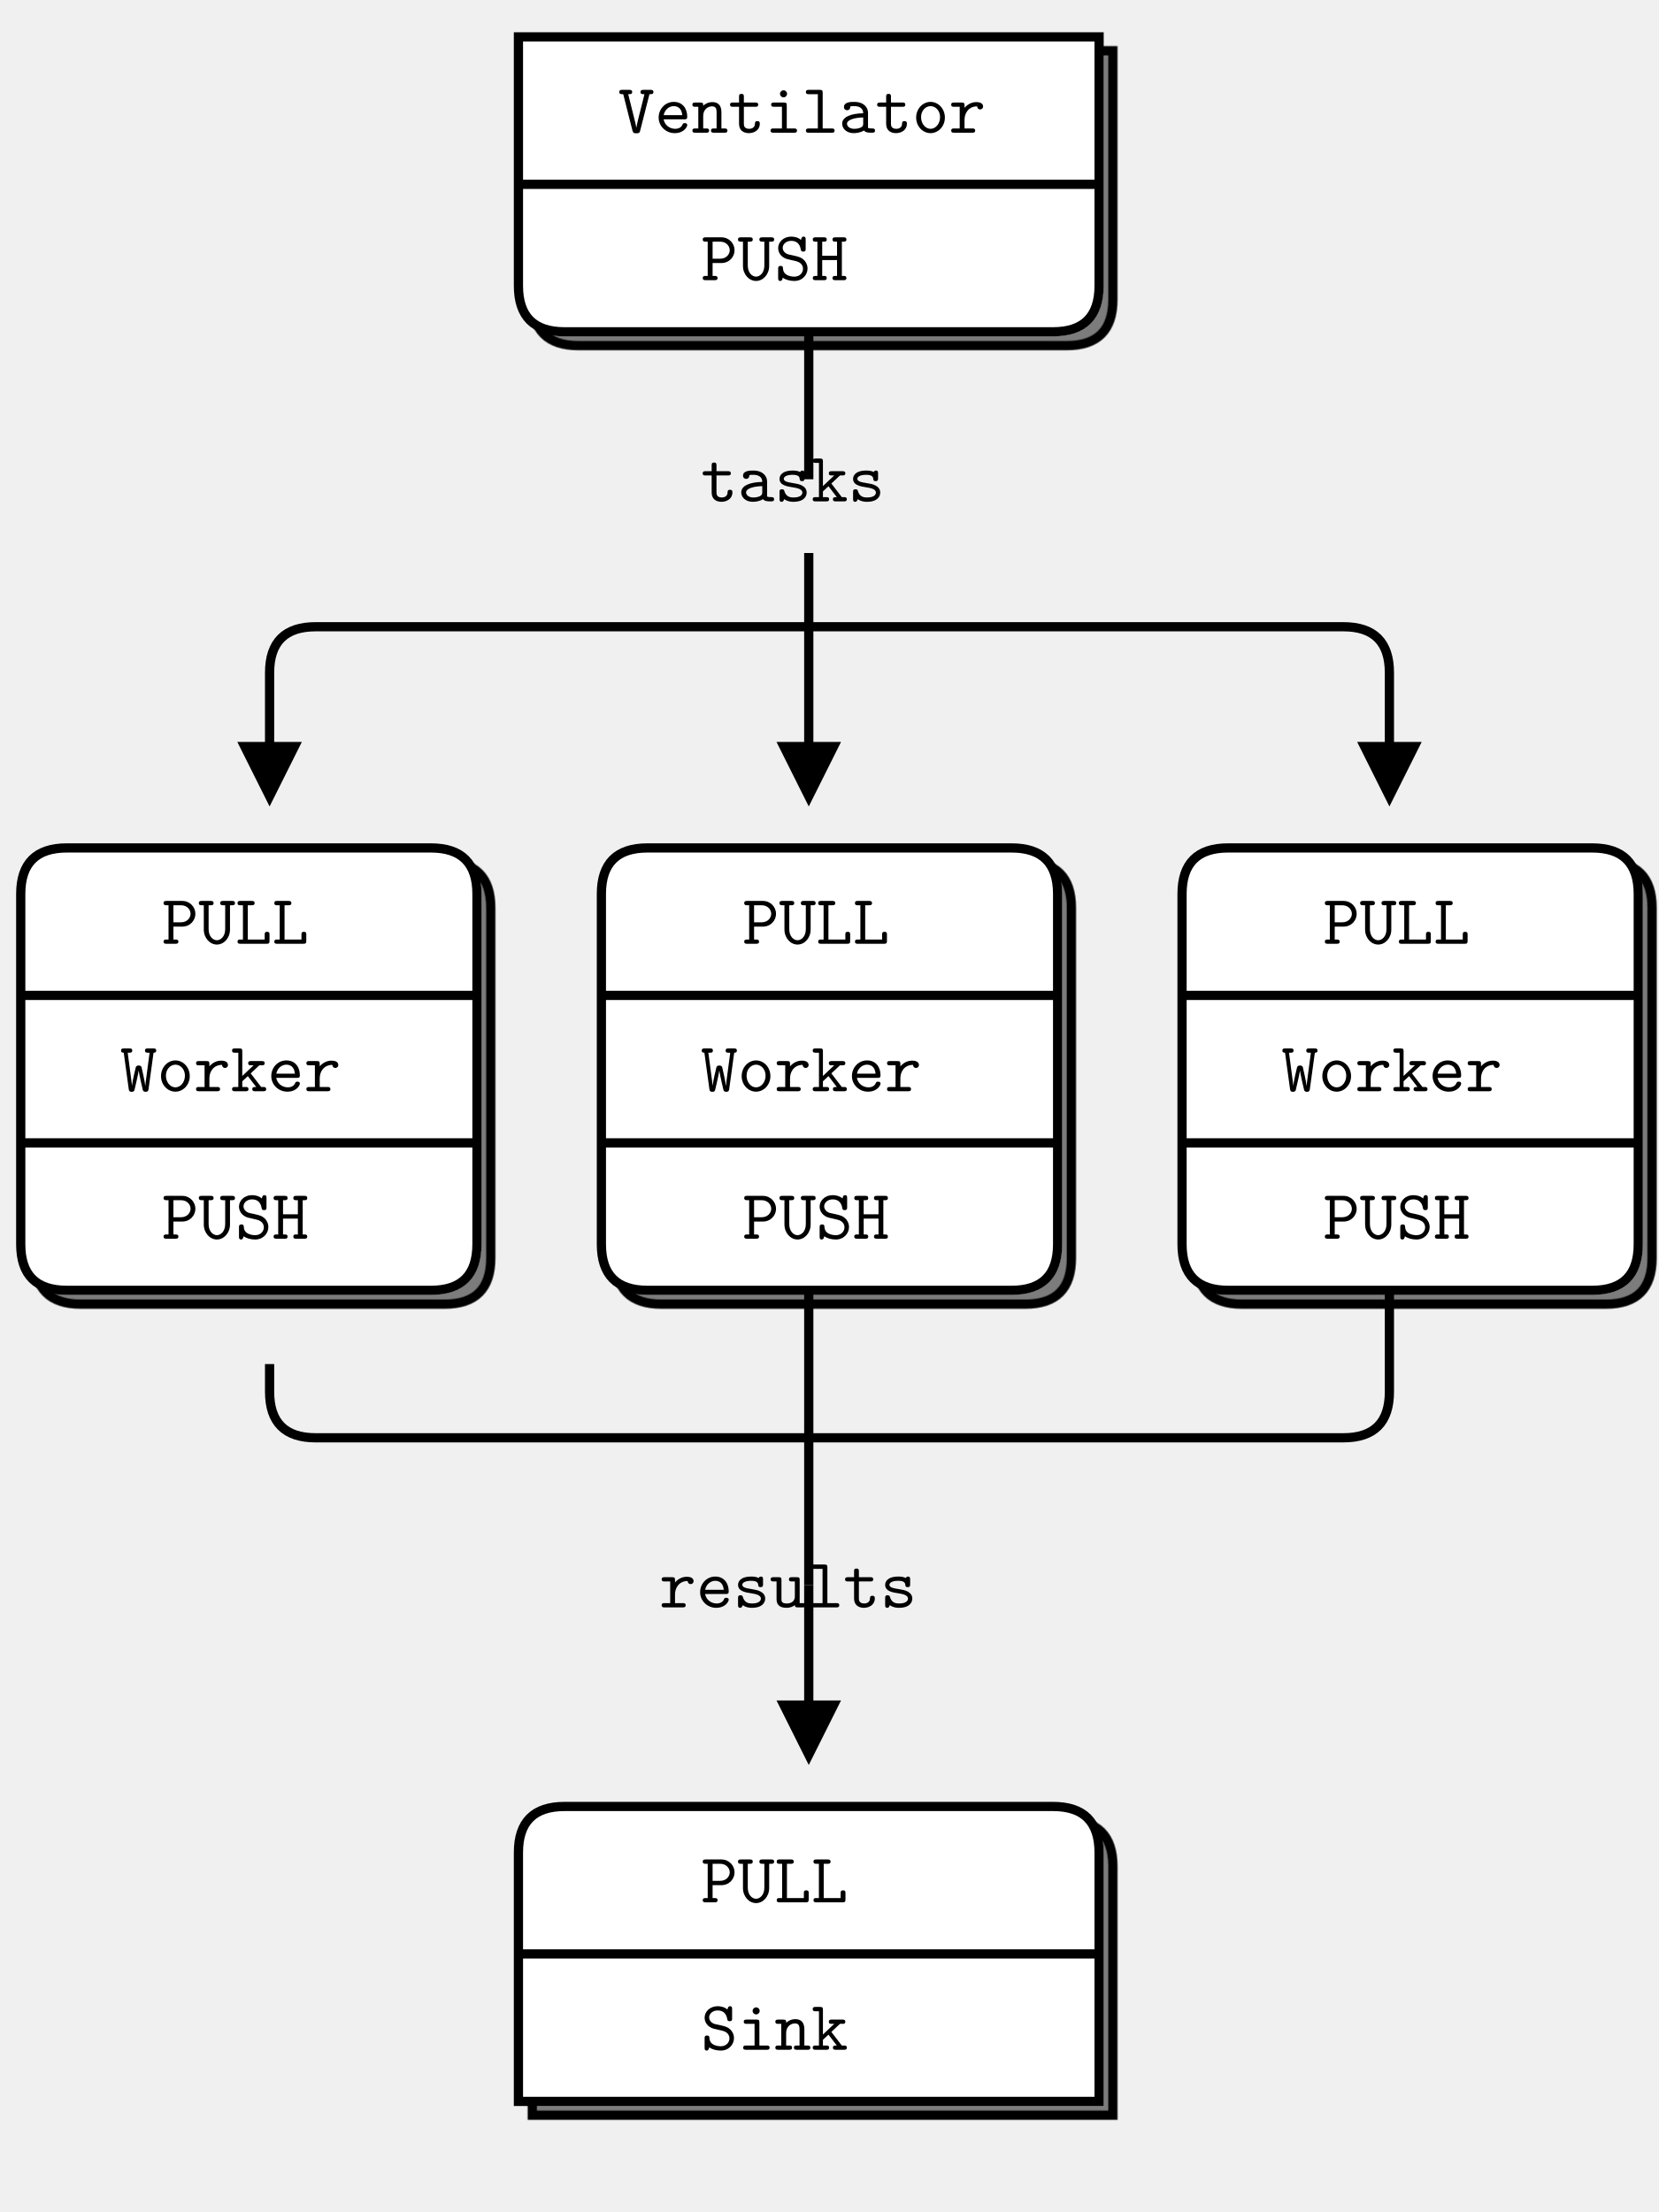
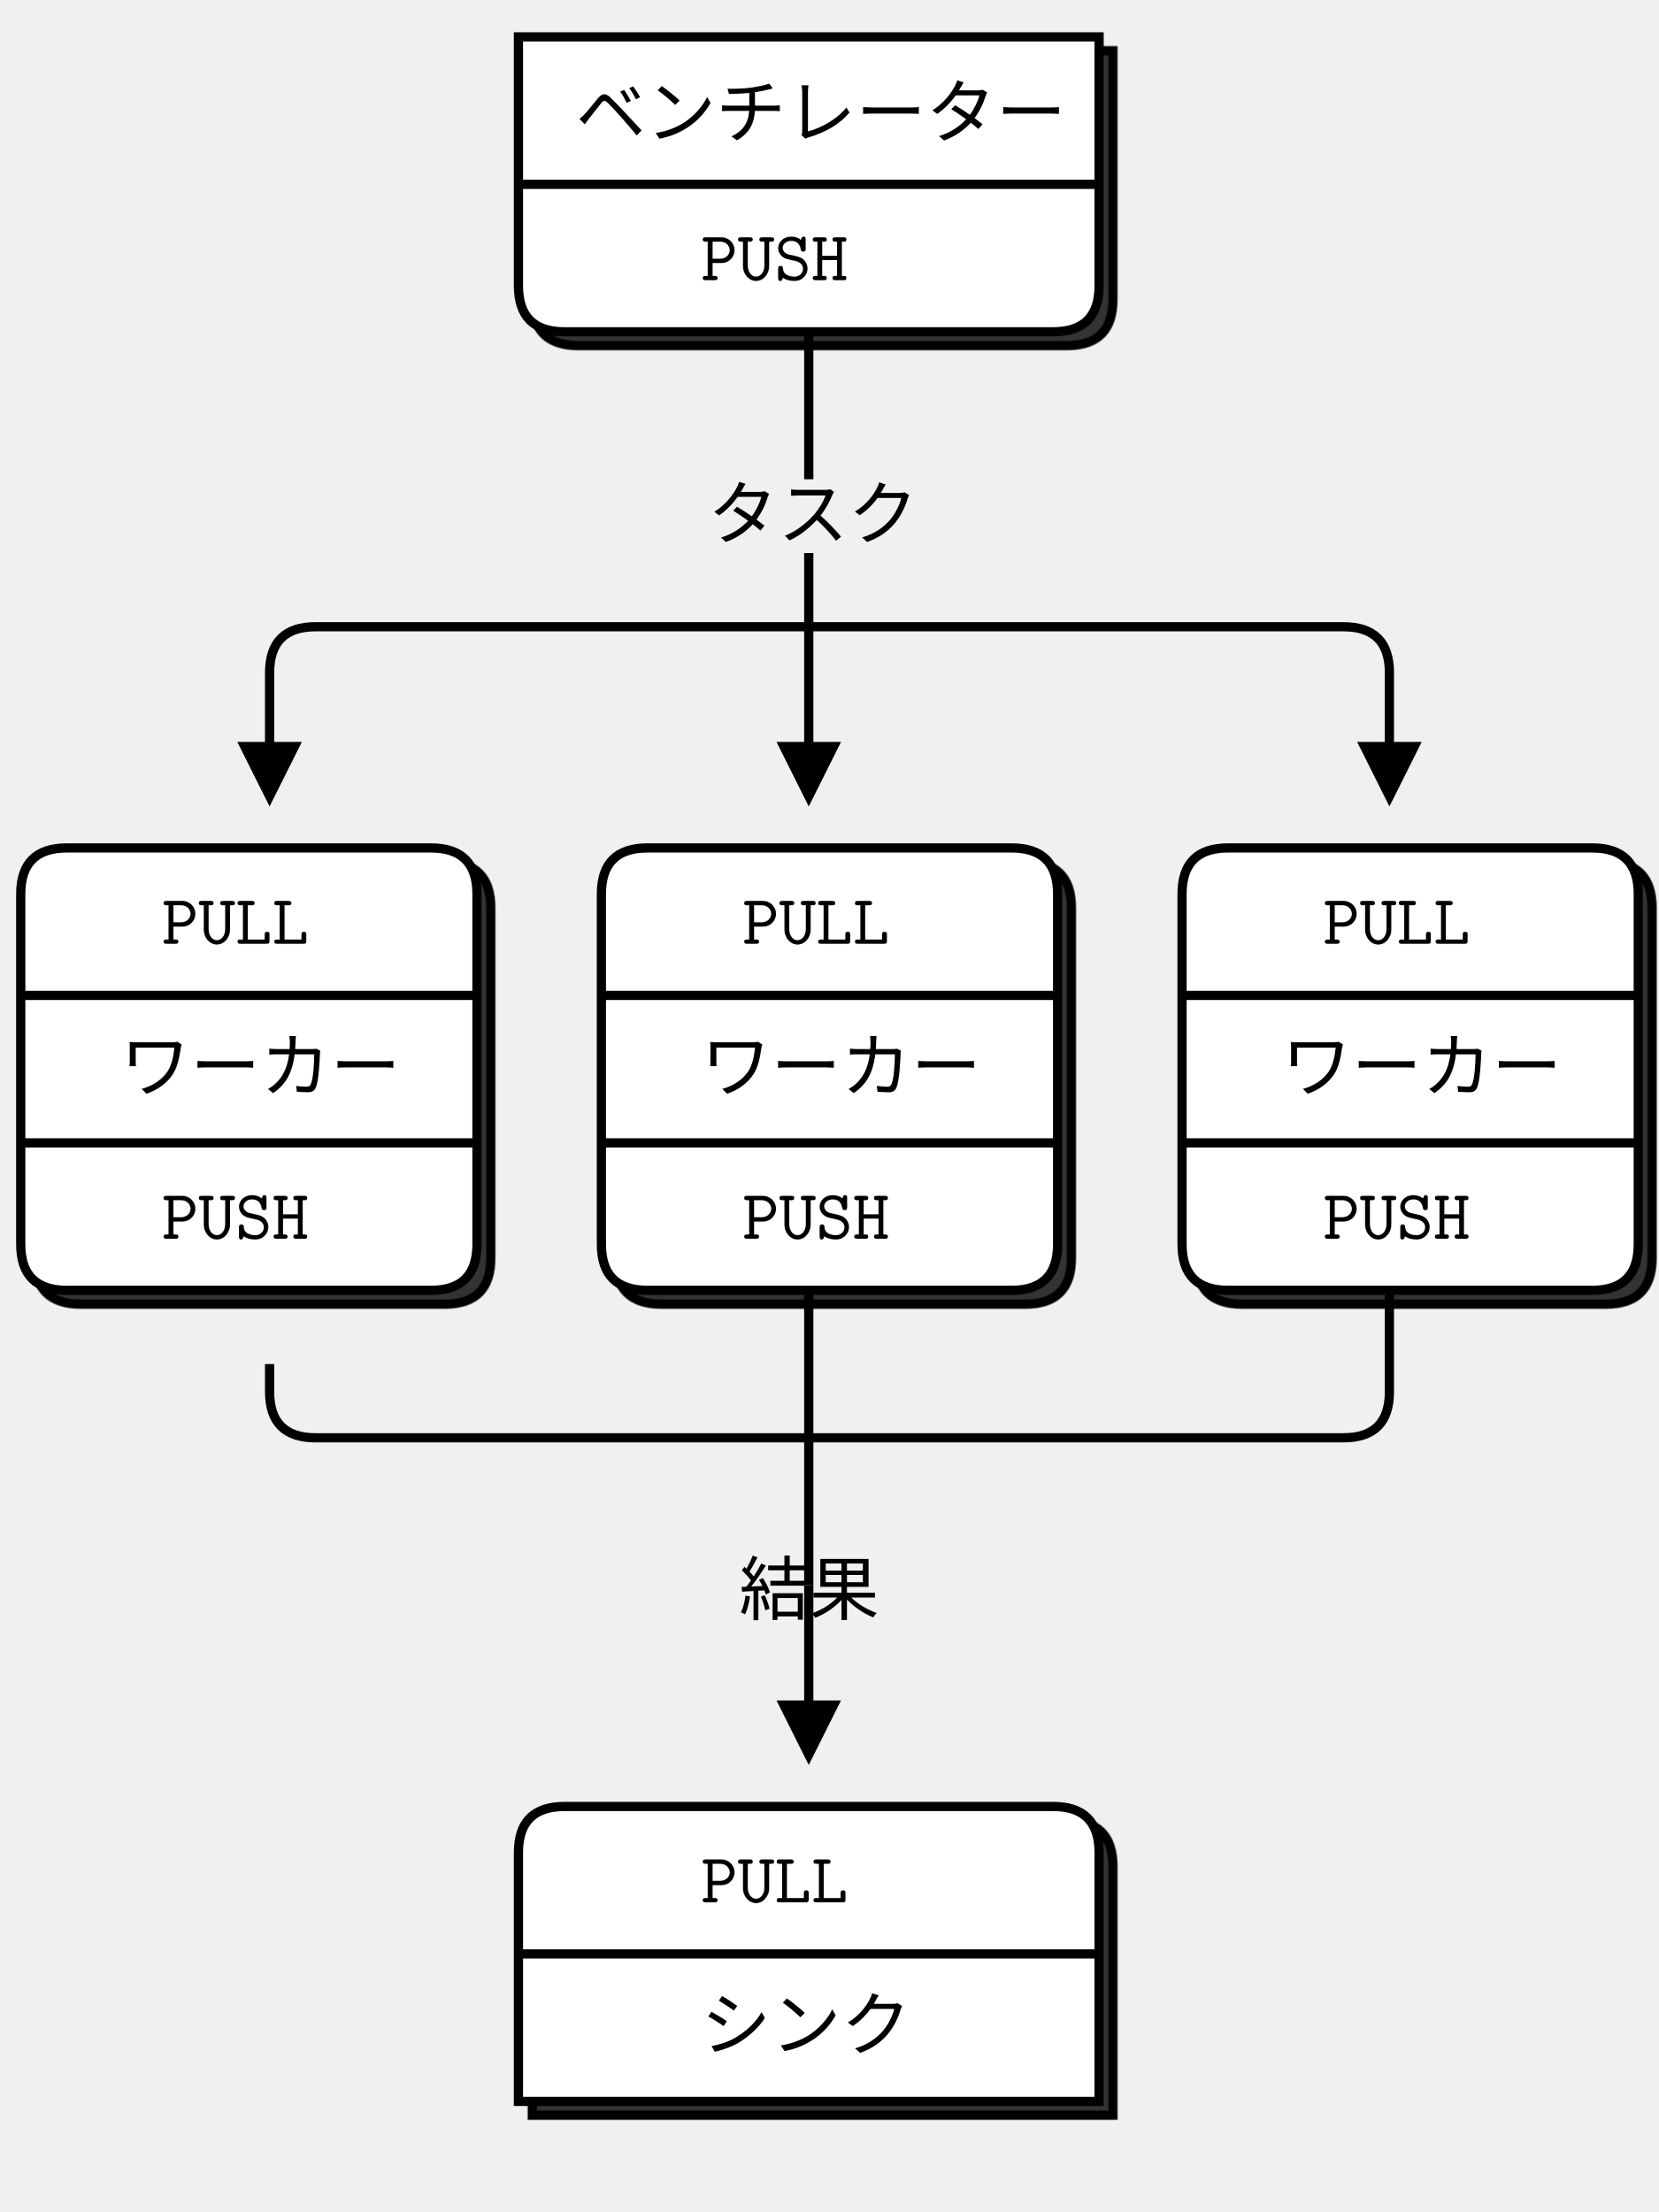
- <svg xmlns="http://www.w3.org/2000/svg" width="360px" height="480px" version="1.1">
-   <defs>
-     <filter id="dsFilter" width="150%" height="150%">
-       <feOffset result="offOut" in="SourceGraphic" dx="3" dy="3" />
-       <feColorMatrix result="matrixOut" in="offOut" type="matrix" values="0.2 0 0 0 0 0 0.2 0 0 0 0 0 0.2 0 0 0 0 0 1 0" />
-       <feBlend in="SourceGraphic" in2="matrixOut" mode="normal" />
+ <svg xmlns="http://www.w3.org/2000/svg" version="1.1" width="360" height="480" id="svg2">
+   <defs id="defs4">
+     <filter width="1.5" height="1.5" color-interpolation-filters="sRGB" id="dsFilter">
+       <feOffset id="feOffset7" dy="3" dx="3" in="SourceGraphic" result="offOut" />
+       <feColorMatrix id="feColorMatrix9" values="0.2 0 0 0 0 0 0.2 0 0 0 0 0 0.2 0 0 0 0 0 1 0" type="matrix" in="offOut" result="matrixOut" />
+       <feBlend in2="matrixOut" mode="normal" in="SourceGraphic" id="feBlend11" />
    </filter>
-     <marker id="iPointer" viewBox="0 0 10 10" refX="5" refY="5" markerUnits="strokeWidth" markerWidth="8" markerHeight="7" orient="auto">
-       <path d="M 10 0 L 10 10 L 0 5 z" />
+     <marker markerUnits="strokeWidth" refX="5" refY="5" markerWidth="8" markerHeight="7" orient="auto" viewBox="0 0 10 10" id="iPointer">
+       <path d="M 10,0 10,10 0,5 z" id="path14" />
    </marker>
-     <marker id="Pointer" viewBox="0 0 10 10" refX="5" refY="5" markerUnits="strokeWidth" markerWidth="8" markerHeight="7" orient="auto">
-       <path d="M 0 0 L 10 5 L 0 10 z" />
+     <marker markerUnits="strokeWidth" refX="5" refY="5" markerWidth="8" markerHeight="7" orient="auto" viewBox="0 0 10 10" id="Pointer">
+       <path d="M 0,0 10,5 0,10 z" id="path17" />
    </marker>
  </defs>
-   <g id="boxes" stroke="black" stroke-width="2" fill="none">
+   <g id="boxes" style="fill:none;stroke:#000000;stroke-width:2">
    <g id="group0">
-       <path id="path0" filter="url(#dsFilter)" fill="#fff" d="M 112.5 8 L 238.5 8 L 238.5 62 Q 238.5 72 228.5 72 L 122.5 72 Q 112.5 72 112.5 62 Z" />
-       <text x="134.1" y="28.8" id="text0" fill="#000" stroke="none" style="font-family:LMMono10,monospace;font-size:15.2px">Ventilator </text>
-       <text x="152.1" y="60.8" id="text0" fill="#000" stroke="none" style="font-family:LMMono10,monospace;font-size:15.2px">PUSH </text>
+       <path d="m 112.5,8 126,0 0,54 q 0,10 -10,10 l -106,0 q -10,0 -10,-10 z" id="path0" style="fill:#ffffff;filter:url(#dsFilter)" />
+       <text x="124.947" y="29.817" id="text0" style="font-size:15.2px;fill:#000000;stroke:none;font-family:'LMMono10, monospace'">ベンチレーター</text>
+       <text x="152.1" y="60.8" id="text23" style="font-size:15.2px;fill:#000000;stroke:none;font-family:'LMMono10, monospace'">PUSH</text>
    </g>
    <g id="group10">
-       <path id="path10" filter="url(#dsFilter)" fill="#fff" d="M 4.5 194 Q 4.5 184 14.5 184 L 93.5 184 Q 103.5 184 103.5 194 L 103.5 270 Q 103.5 280 93.5 280 L 14.5 280 Q 4.5 280 4.5 270 Z" />
-       <text x="35.1" y="204.8" id="text10" fill="#000" stroke="none" style="font-family:LMMono10,monospace;font-size:15.2px">PULL </text>
-       <text x="26.1" y="236.8" id="text10" fill="#000" stroke="none" style="font-family:LMMono10,monospace;font-size:15.2px">Worker </text>
-       <text x="35.1" y="268.8" id="text10" fill="#000" stroke="none" style="font-family:LMMono10,monospace;font-size:15.2px">PUSH </text>
+       <path d="m 4.5,194 q 0,-10 10,-10 l 79,0 q 10,0 10,10 l 0,76 q 0,10 -10,10 l -79,0 q -10,0 -10,-10 z" id="path10" style="fill:#ffffff;filter:url(#dsFilter)" />
+       <text x="35.1" y="204.8" id="text10" style="font-size:15.2px;fill:#000000;stroke:none;font-family:'LMMono10, monospace'">PULL</text>
+       <text x="26.1" y="236.8" id="text28" style="font-size:15.2px;fill:#000000;stroke:none;font-family:'LMMono10, monospace'">ワーカー</text>
+       <text x="35.1" y="268.8" id="text30" style="font-size:15.2px;fill:#000000;stroke:none;font-family:'LMMono10, monospace'">PUSH</text>
    </g>
    <g id="group12">
-       <path id="path12" filter="url(#dsFilter)" fill="#fff" d="M 130.5 194 Q 130.5 184 140.5 184 L 219.5 184 Q 229.5 184 229.5 194 L 229.5 270 Q 229.5 280 219.5 280 L 140.5 280 Q 130.5 280 130.5 270 Z" />
-       <text x="161.1" y="204.8" id="text12" fill="#000" stroke="none" style="font-family:LMMono10,monospace;font-size:15.2px">PULL </text>
-       <text x="152.1" y="236.8" id="text12" fill="#000" stroke="none" style="font-family:LMMono10,monospace;font-size:15.2px">Worker </text>
-       <text x="161.1" y="268.8" id="text12" fill="#000" stroke="none" style="font-family:LMMono10,monospace;font-size:15.2px">PUSH </text>
+       <path d="m 130.5,194 q 0,-10 10,-10 l 79,0 q 10,0 10,10 l 0,76 q 0,10 -10,10 l -79,0 q -10,0 -10,-10 z" id="path12" style="fill:#ffffff;filter:url(#dsFilter)" />
+       <text x="161.1" y="204.8" id="text12" style="font-size:15.2px;fill:#000000;stroke:none;font-family:'LMMono10, monospace'">PULL</text>
+       <text x="152.1" y="236.8" id="text35" style="font-size:15.2px;fill:#000000;stroke:none;font-family:'LMMono10, monospace'">ワーカー</text>
+       <text x="161.1" y="268.8" id="text37" style="font-size:15.2px;fill:#000000;stroke:none;font-family:'LMMono10, monospace'">PUSH</text>
    </g>
    <g id="group14">
-       <path id="path14" filter="url(#dsFilter)" fill="#fff" d="M 256.5 194 Q 256.5 184 266.5 184 L 345.5 184 Q 355.5 184 355.5 194 L 355.5 270 Q 355.5 280 345.5 280 L 266.5 280 Q 256.5 280 256.5 270 Z" />
-       <text x="287.1" y="204.8" id="text14" fill="#000" stroke="none" style="font-family:LMMono10,monospace;font-size:15.2px">PULL </text>
-       <text x="278.1" y="236.8" id="text14" fill="#000" stroke="none" style="font-family:LMMono10,monospace;font-size:15.2px">Worker </text>
-       <text x="287.1" y="268.8" id="text14" fill="#000" stroke="none" style="font-family:LMMono10,monospace;font-size:15.2px">PUSH </text>
+       <path d="m 256.5,194 q 0,-10 10,-10 l 79,0 q 10,0 10,10 l 0,76 q 0,10 -10,10 l -79,0 q -10,0 -10,-10 z" id="path40" style="fill:#ffffff;filter:url(#dsFilter)" />
+       <text x="287.1" y="204.8" id="text14" style="font-size:15.2px;fill:#000000;stroke:none;font-family:'LMMono10, monospace'">PULL</text>
+       <text x="278.1" y="236.8" id="text43" style="font-size:15.2px;fill:#000000;stroke:none;font-family:'LMMono10, monospace'">ワーカー</text>
+       <text x="287.1" y="268.8" id="text45" style="font-size:15.2px;fill:#000000;stroke:none;font-family:'LMMono10, monospace'">PUSH</text>
    </g>
    <g id="group40">
-       <path id="path40" filter="url(#dsFilter)" fill="#fff" d="M 112.5 402 Q 112.5 392 122.5 392 L 228.5 392 Q 238.5 392 238.5 402 L 238.5 456 L 112.5 456 Z" />
-       <text x="152.1" y="412.8" id="text40" fill="#000" stroke="none" style="font-family:LMMono10,monospace;font-size:15.2px">PULL </text>
-       <text x="152.1" y="444.8" id="text40" fill="#000" stroke="none" style="font-family:LMMono10,monospace;font-size:15.2px">Sink </text>
+       <path d="m 112.5,402 q 0,-10 10,-10 l 106,0 q 10,0 10,10 l 0,54 -126,0 z" id="path48" style="fill:#ffffff;filter:url(#dsFilter)" />
+       <text x="152.1" y="412.8" id="text40" style="font-size:15.2px;fill:#000000;stroke:none;font-family:'LMMono10, monospace'">PULL</text>
+       <text x="152.1" y="444.8" id="text51" style="font-size:15.2px;fill:#000000;stroke:none;font-family:'LMMono10, monospace'">シンク</text>
    </g>
  </g>
-   <g id="lines" stroke="black" stroke-width="2" fill="none">
+   <g id="lines" style="fill:none;stroke:#000000;stroke-width:2">
    <g id="group59">
-       <path id="path59" d="M 4.5 216 L 103.5 216 " />
+       <path d="m 4.5,216 99,0" id="path59" />
    </g>
    <g id="group62">
-       <path id="path62" d="M 4.5 248 L 103.5 248 " />
+       <path d="m 4.5,248 99,0" id="path62" />
    </g>
    <g id="group238">
-       <path id="path238" marker-start="url(#iPointer)" marker-end="url(#Pointer)" d="M 58.5 168 L 58.5 146 Q 58.5 136 68.5 136 L 175.5 136 L 291.5 136 Q 301.5 136 301.5 146 L 301.5 168 " />
+       <path d="m 58.5,168 0,-22 q 0,-10 10,-10 l 107,0 116,0 q 10,0 10,10 l 0,22" id="path238" style="marker-start:url(#iPointer);marker-end:url(#Pointer)" />
    </g>
    <g id="group246">
-       <path id="path246" d="M 58.5 296 L 58.5 302 Q 58.5 312 68.5 312 L 175.5 312 L 291.5 312 Q 301.5 312 301.5 302 L 301.5 280 " />
+       <path d="m 58.5,296 0,6 q 0,10 10,10 l 107,0 116,0 q 10,0 10,-10 l 0,-22" id="path246" />
    </g>
    <g id="group410">
-       <path id="path410" d="M 112.5 40 L 238.5 40 " />
+       <path d="m 112.5,40 126,0" id="path410" />
    </g>
    <g id="group435">
-       <path id="path435" d="M 112.5 424 L 238.5 424 " />
+       <path d="m 112.5,424 126,0" id="path435" />
    </g>
    <g id="group483">
-       <path id="path483" d="M 130.5 216 L 229.5 216 " />
+       <path d="m 130.5,216 99,0" id="path483" />
    </g>
    <g id="group486">
-       <path id="path486" d="M 130.5 248 L 229.5 248 " />
+       <path d="m 130.5,248 99,0" id="path486" />
    </g>
    <g id="group626">
-       <path id="path626" d="M 175.5 72 L 175.5 104 " />
+       <path d="m 175.5,72 0,32" id="path626" />
    </g>
    <g id="group630">
-       <path id="path630" marker-end="url(#Pointer)" d="M 175.5 120 L 175.5 136 L 175.5 168 " />
+       <path d="m 175.5,120 0,16 0,32" id="path630" style="marker-end:url(#Pointer)" />
    </g>
    <g id="group640">
-       <path id="path640" d="M 175.5 280 L 175.5 312 L 175.5 344 " />
+       <path d="m 175.5,280 0,32 0,32" id="path640" />
    </g>
    <g id="group647">
-       <path id="path647" marker-start="url(#iPointer)" d="M 175.5 376 L 175.5 344 " />
+       <path d="m 175.5,376 0,-32" id="path647" style="marker-start:url(#iPointer)" />
    </g>
    <g id="group907">
-       <path id="path907" d="M 256.5 216 L 355.5 216 " />
+       <path d="m 256.5,216 99,0" id="path907" />
    </g>
    <g id="group910">
-       <path id="path910" d="M 256.5 248 L 355.5 248 " />
+       <path d="m 256.5,248 99,0" id="path910" />
    </g>
  </g>
-   <g id="text" fill="black" style="font-family:LMMono10,monospace;font-size:15.2px">
-     <text x="152.1" y="108.8" id="text2" fill="#000">tasks</text>
-     <text x="143.1" y="348.8" id="text12" fill="#000">results</text>
+   <g id="text" style="font-size:15.2px;fill:#000000;font-family:'LMMono10, monospace'">
+     <text x="153.625" y="116.936" id="text2" style="fill:#000000">タスク</text>
+     <text x="160.388" y="350.325" id="text84" style="fill:#000000">結果</text>
  </g>
</svg>
